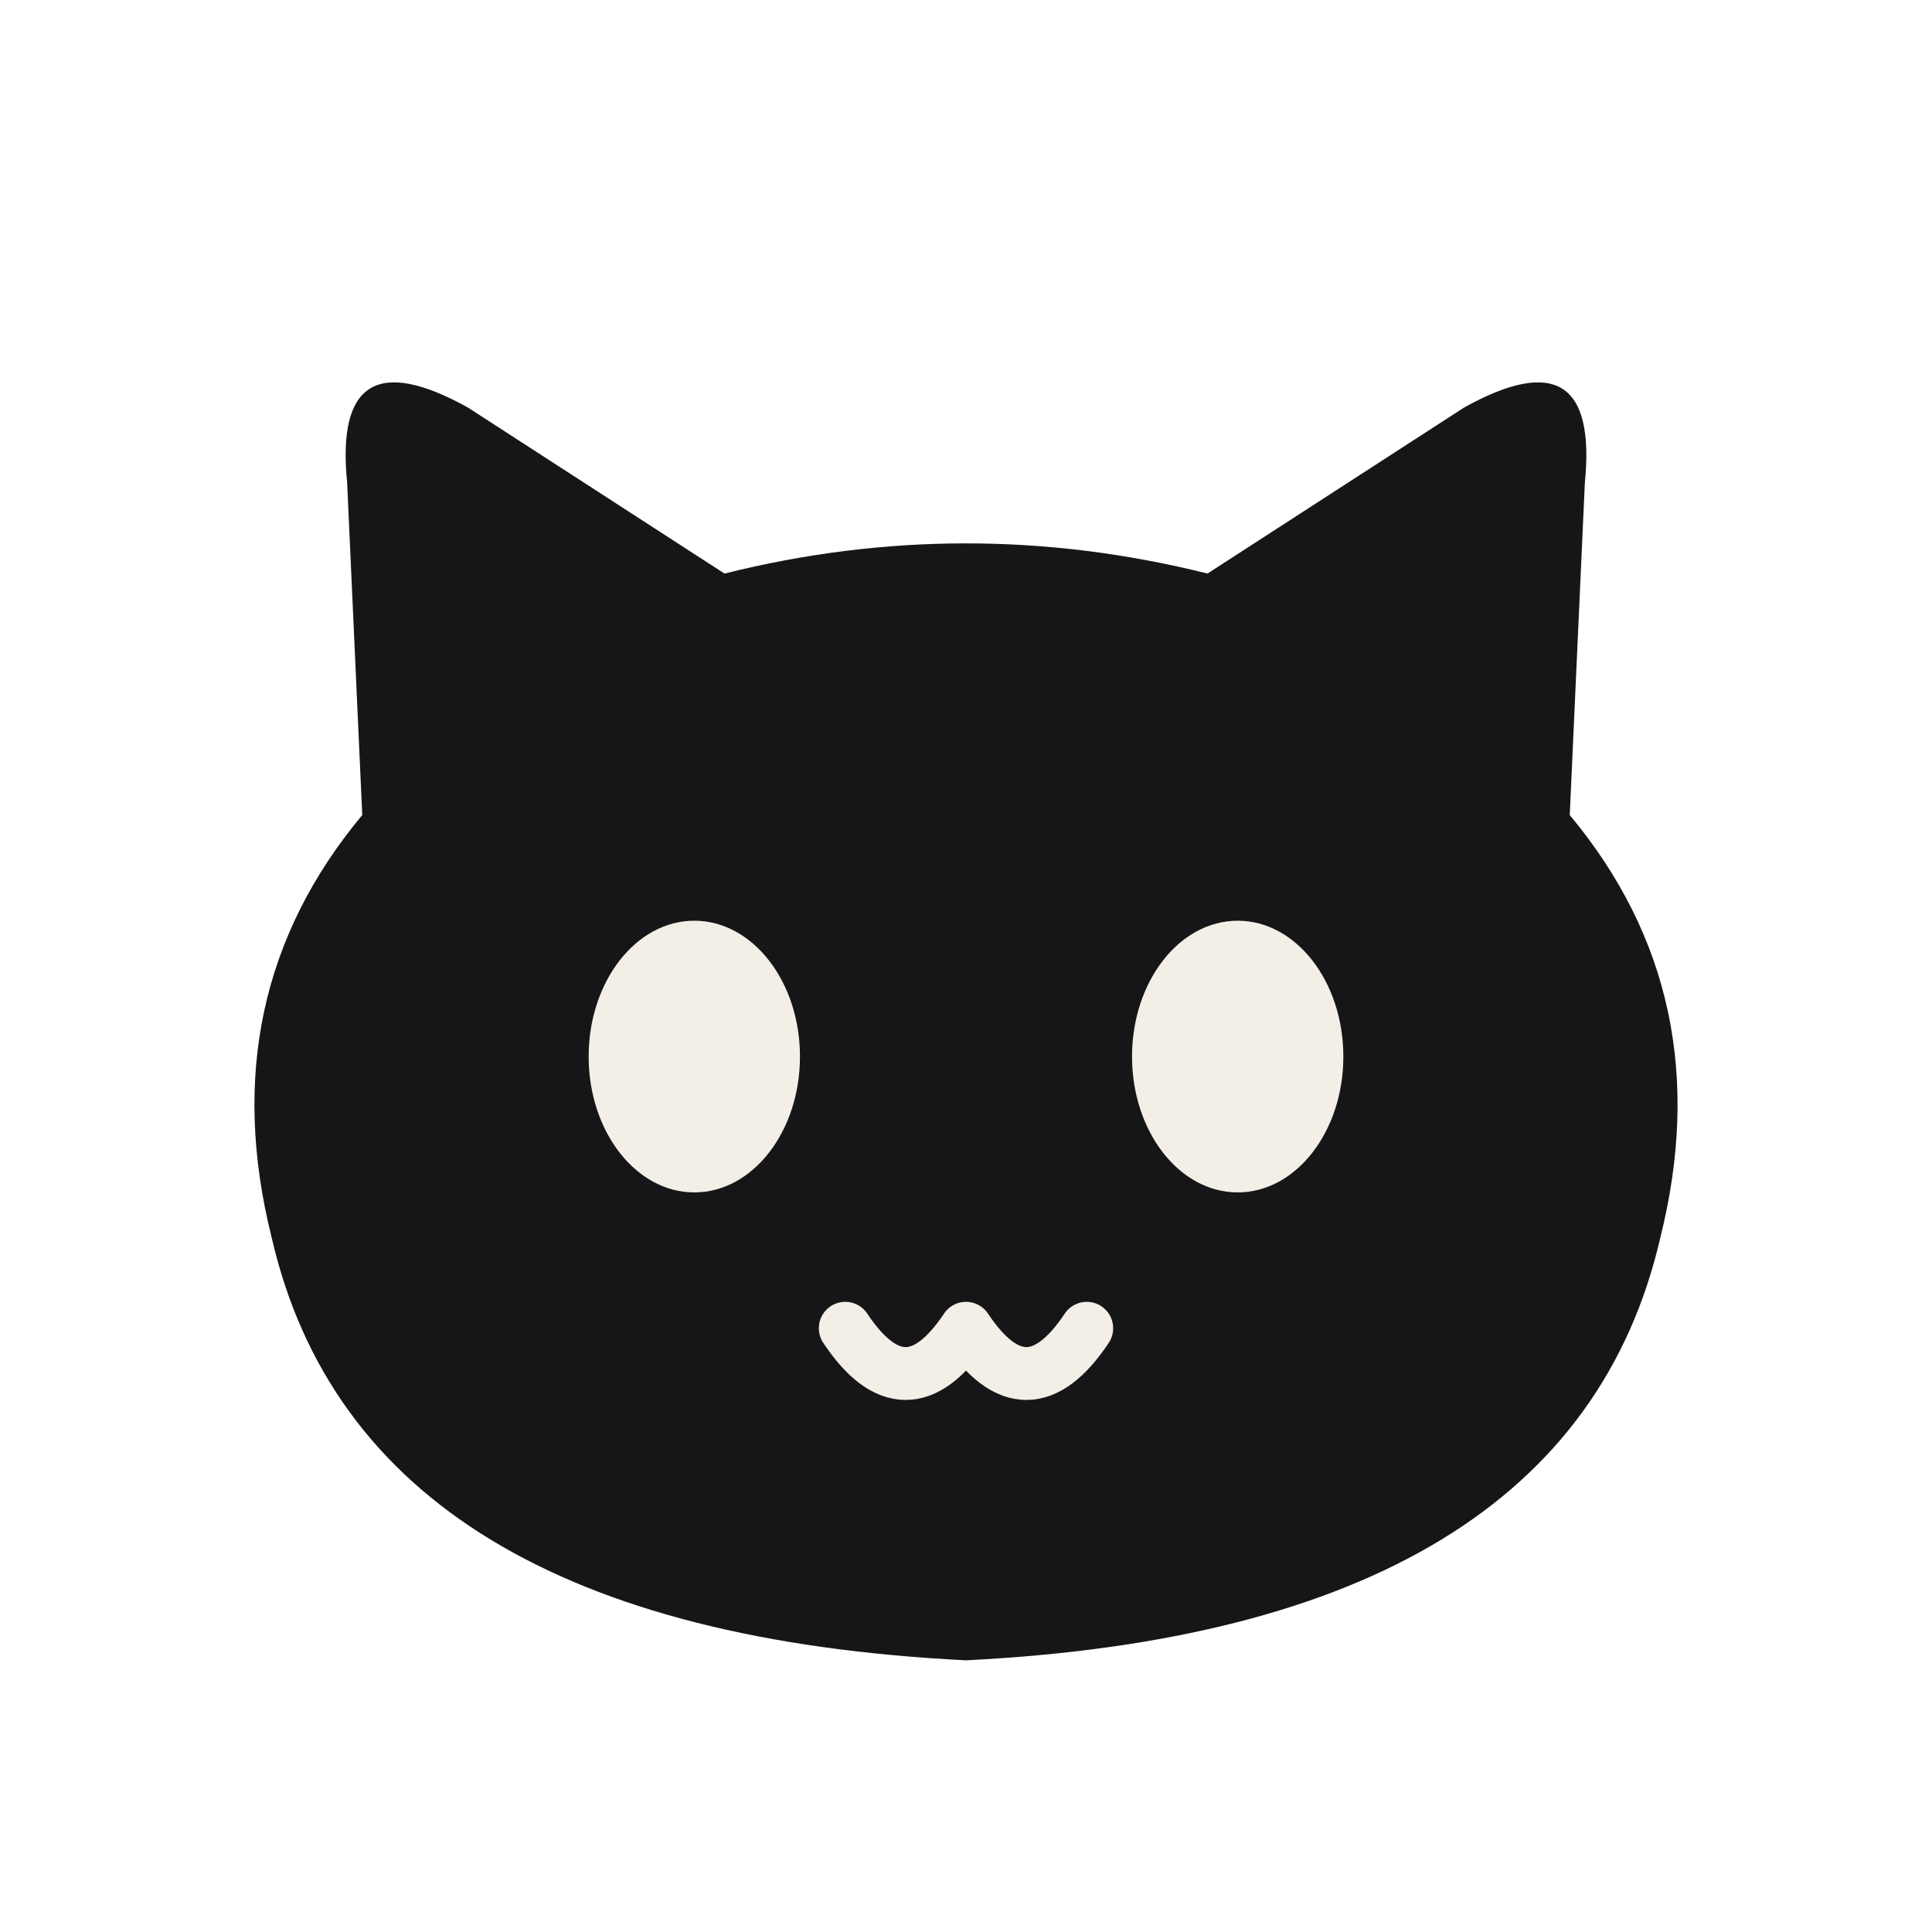
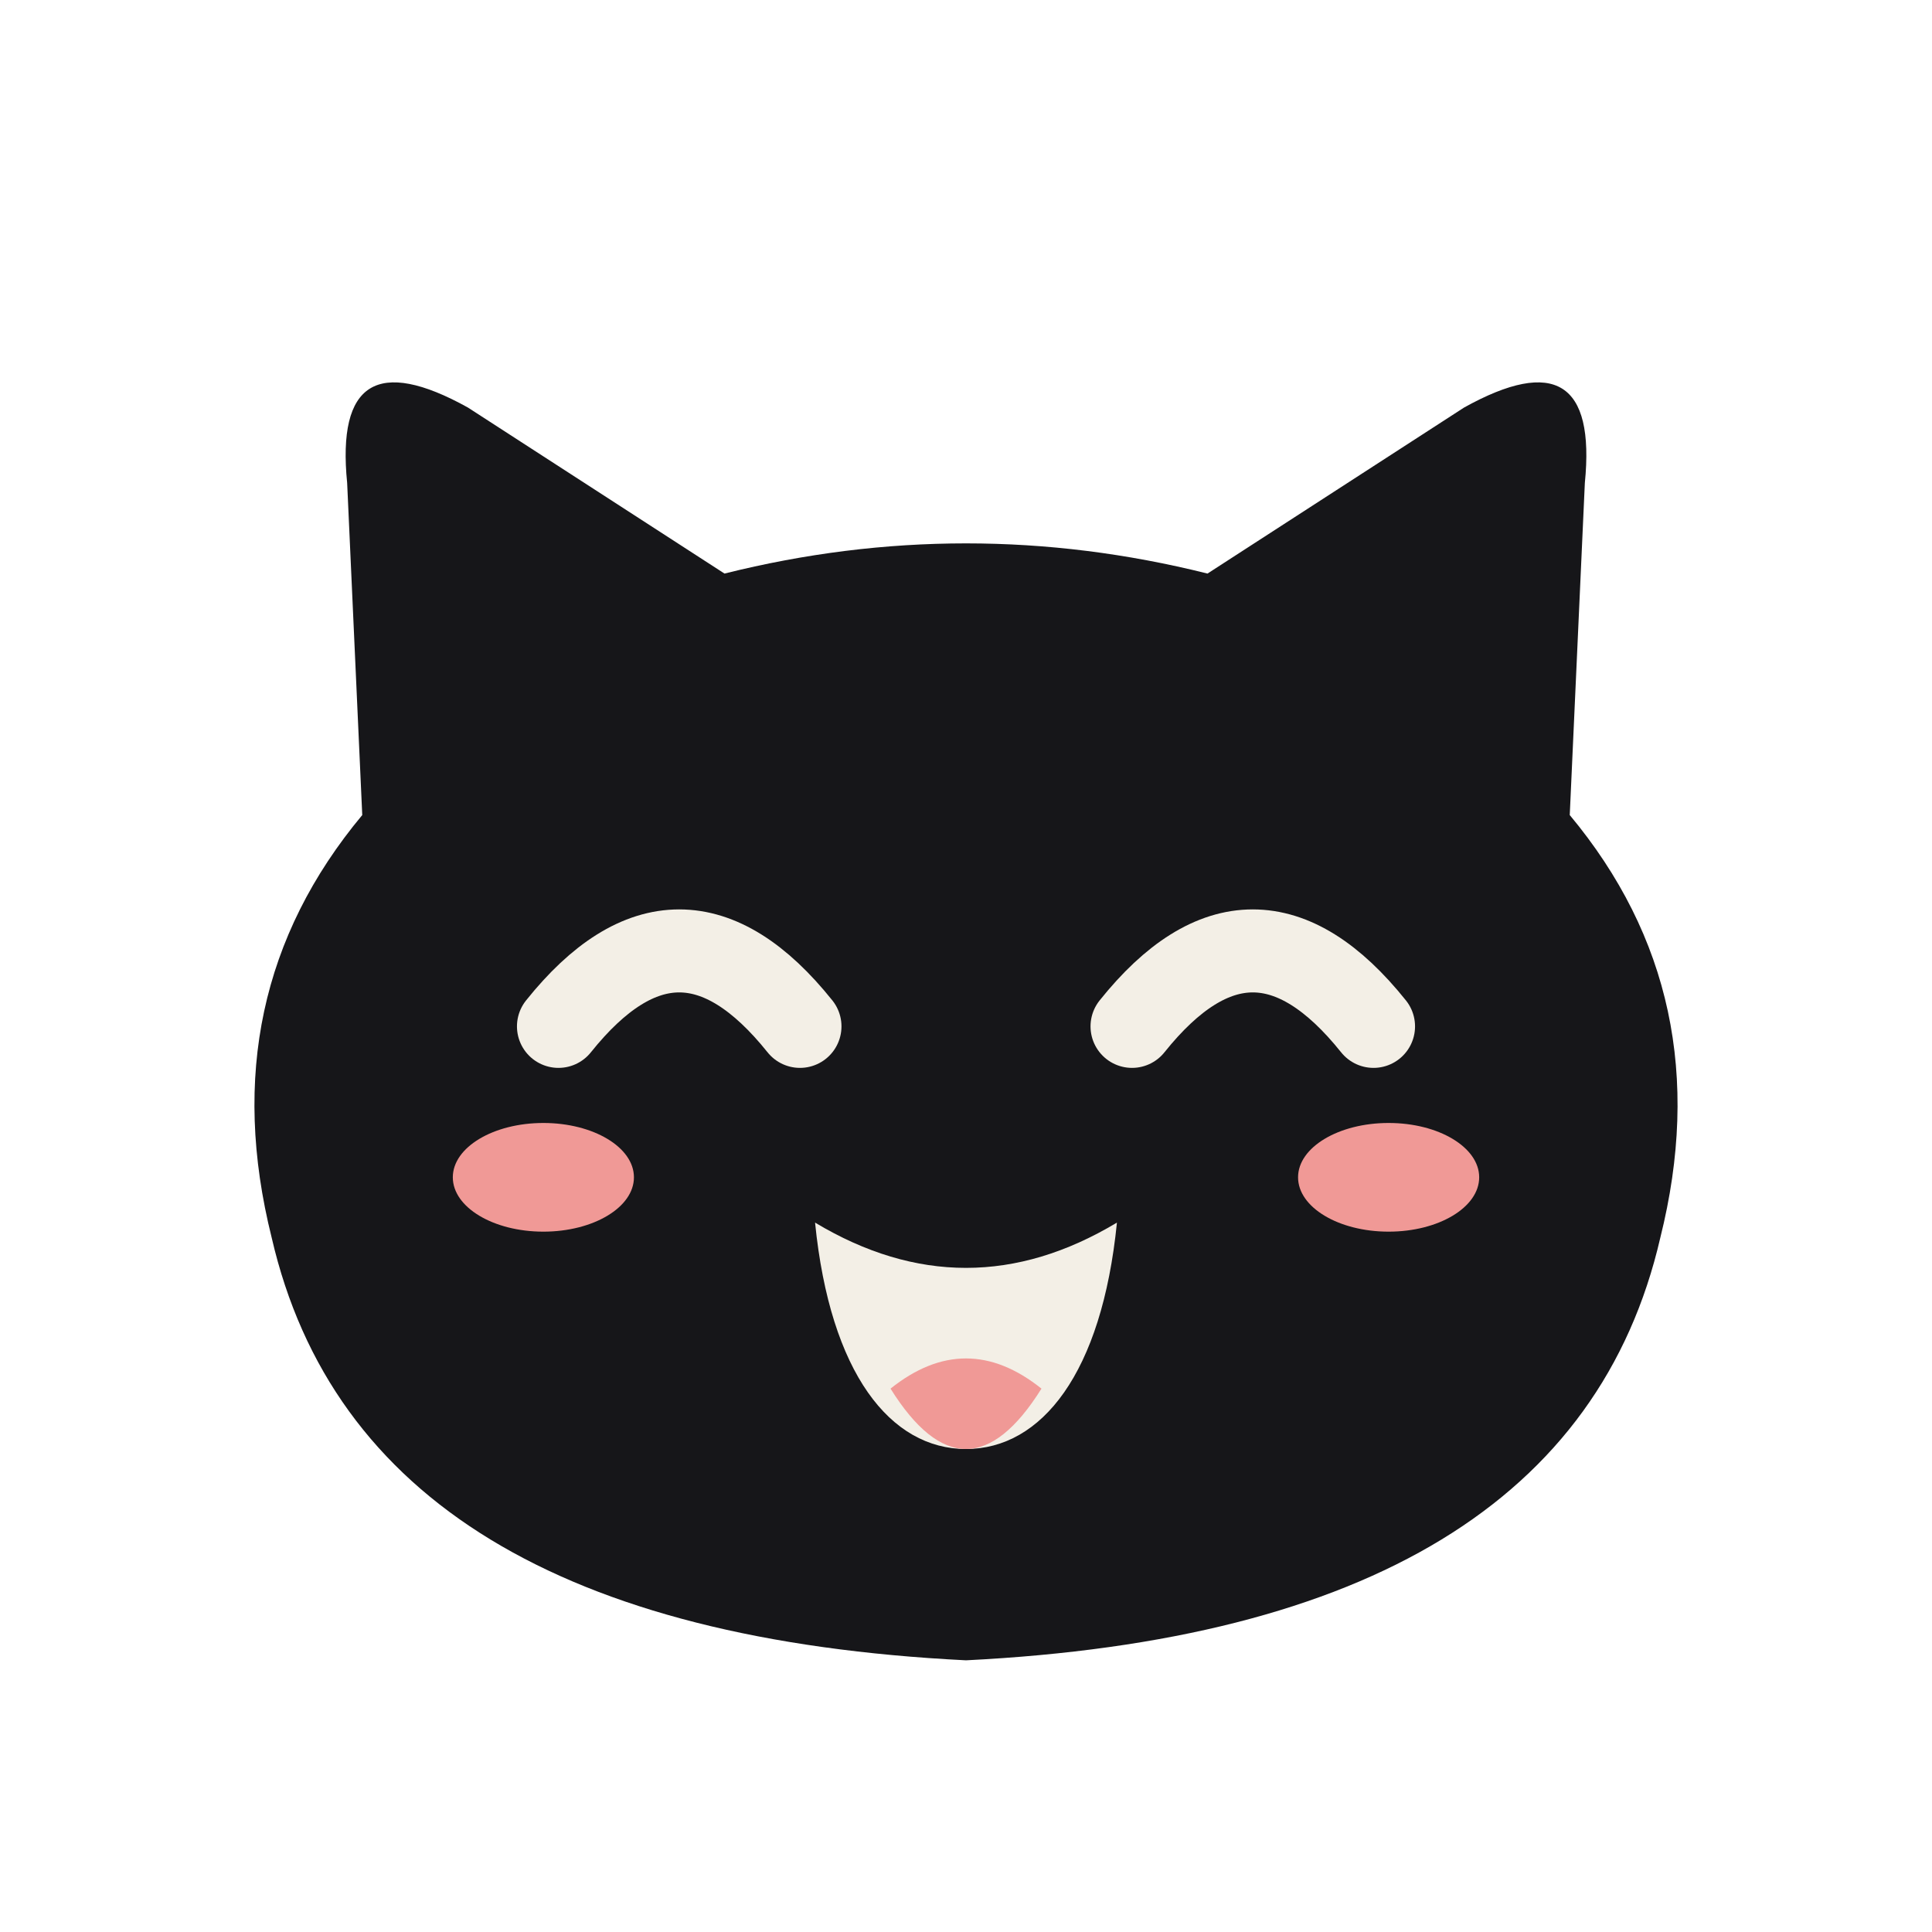
<svg xmlns="http://www.w3.org/2000/svg" width="96" height="96" viewBox="0 0 96 96" role="img" aria-labelledby="title">
  <g transform="scale(1.5)">
    <path d="M12 27 11.5 16Q11 11 15.5 13.5L24 19Q32 17 40 19L48.5 13.5Q53 11 52.5 16L52 27Q57 33 55 41Q52 54 32 55Q12 54 9 41Q7 33 12 27Z" fill="#161619" />
-     <ellipse cx="23" cy="35" rx="3.5" ry="4.5" fill="#f3efe6" />
-     <ellipse cx="41" cy="35" rx="3.5" ry="4.5" fill="#f3efe6" />
-     <path d="M28 44q2 3 4 0 2 3 4 0" fill="none" stroke="#f3efe6" stroke-width="1.75" stroke-linecap="round" stroke-linejoin="round" />
+     <path d="M18.5 34q4-5 8 0m11 0q4-5 8 0" fill="none" stroke="#f3efe6" stroke-width="2.75" stroke-linecap="round" />
+     <ellipse cx="18" cy="39" rx="3" ry="1.8" fill="#f09996" />
+     <ellipse cx="46" cy="39" rx="3" ry="1.8" fill="#f09996" />
+     <path d="M27 40.5q5 3 10 0c-.5 5-2.5 7.5-5 7.5s-4.5-2.5-5-7.5Z" fill="#f3efe6" />
+     <path d="M29.5 46q2.5-2 5 0-2.5 4-5 0Z" fill="#f09996" />
  </g>
</svg>
